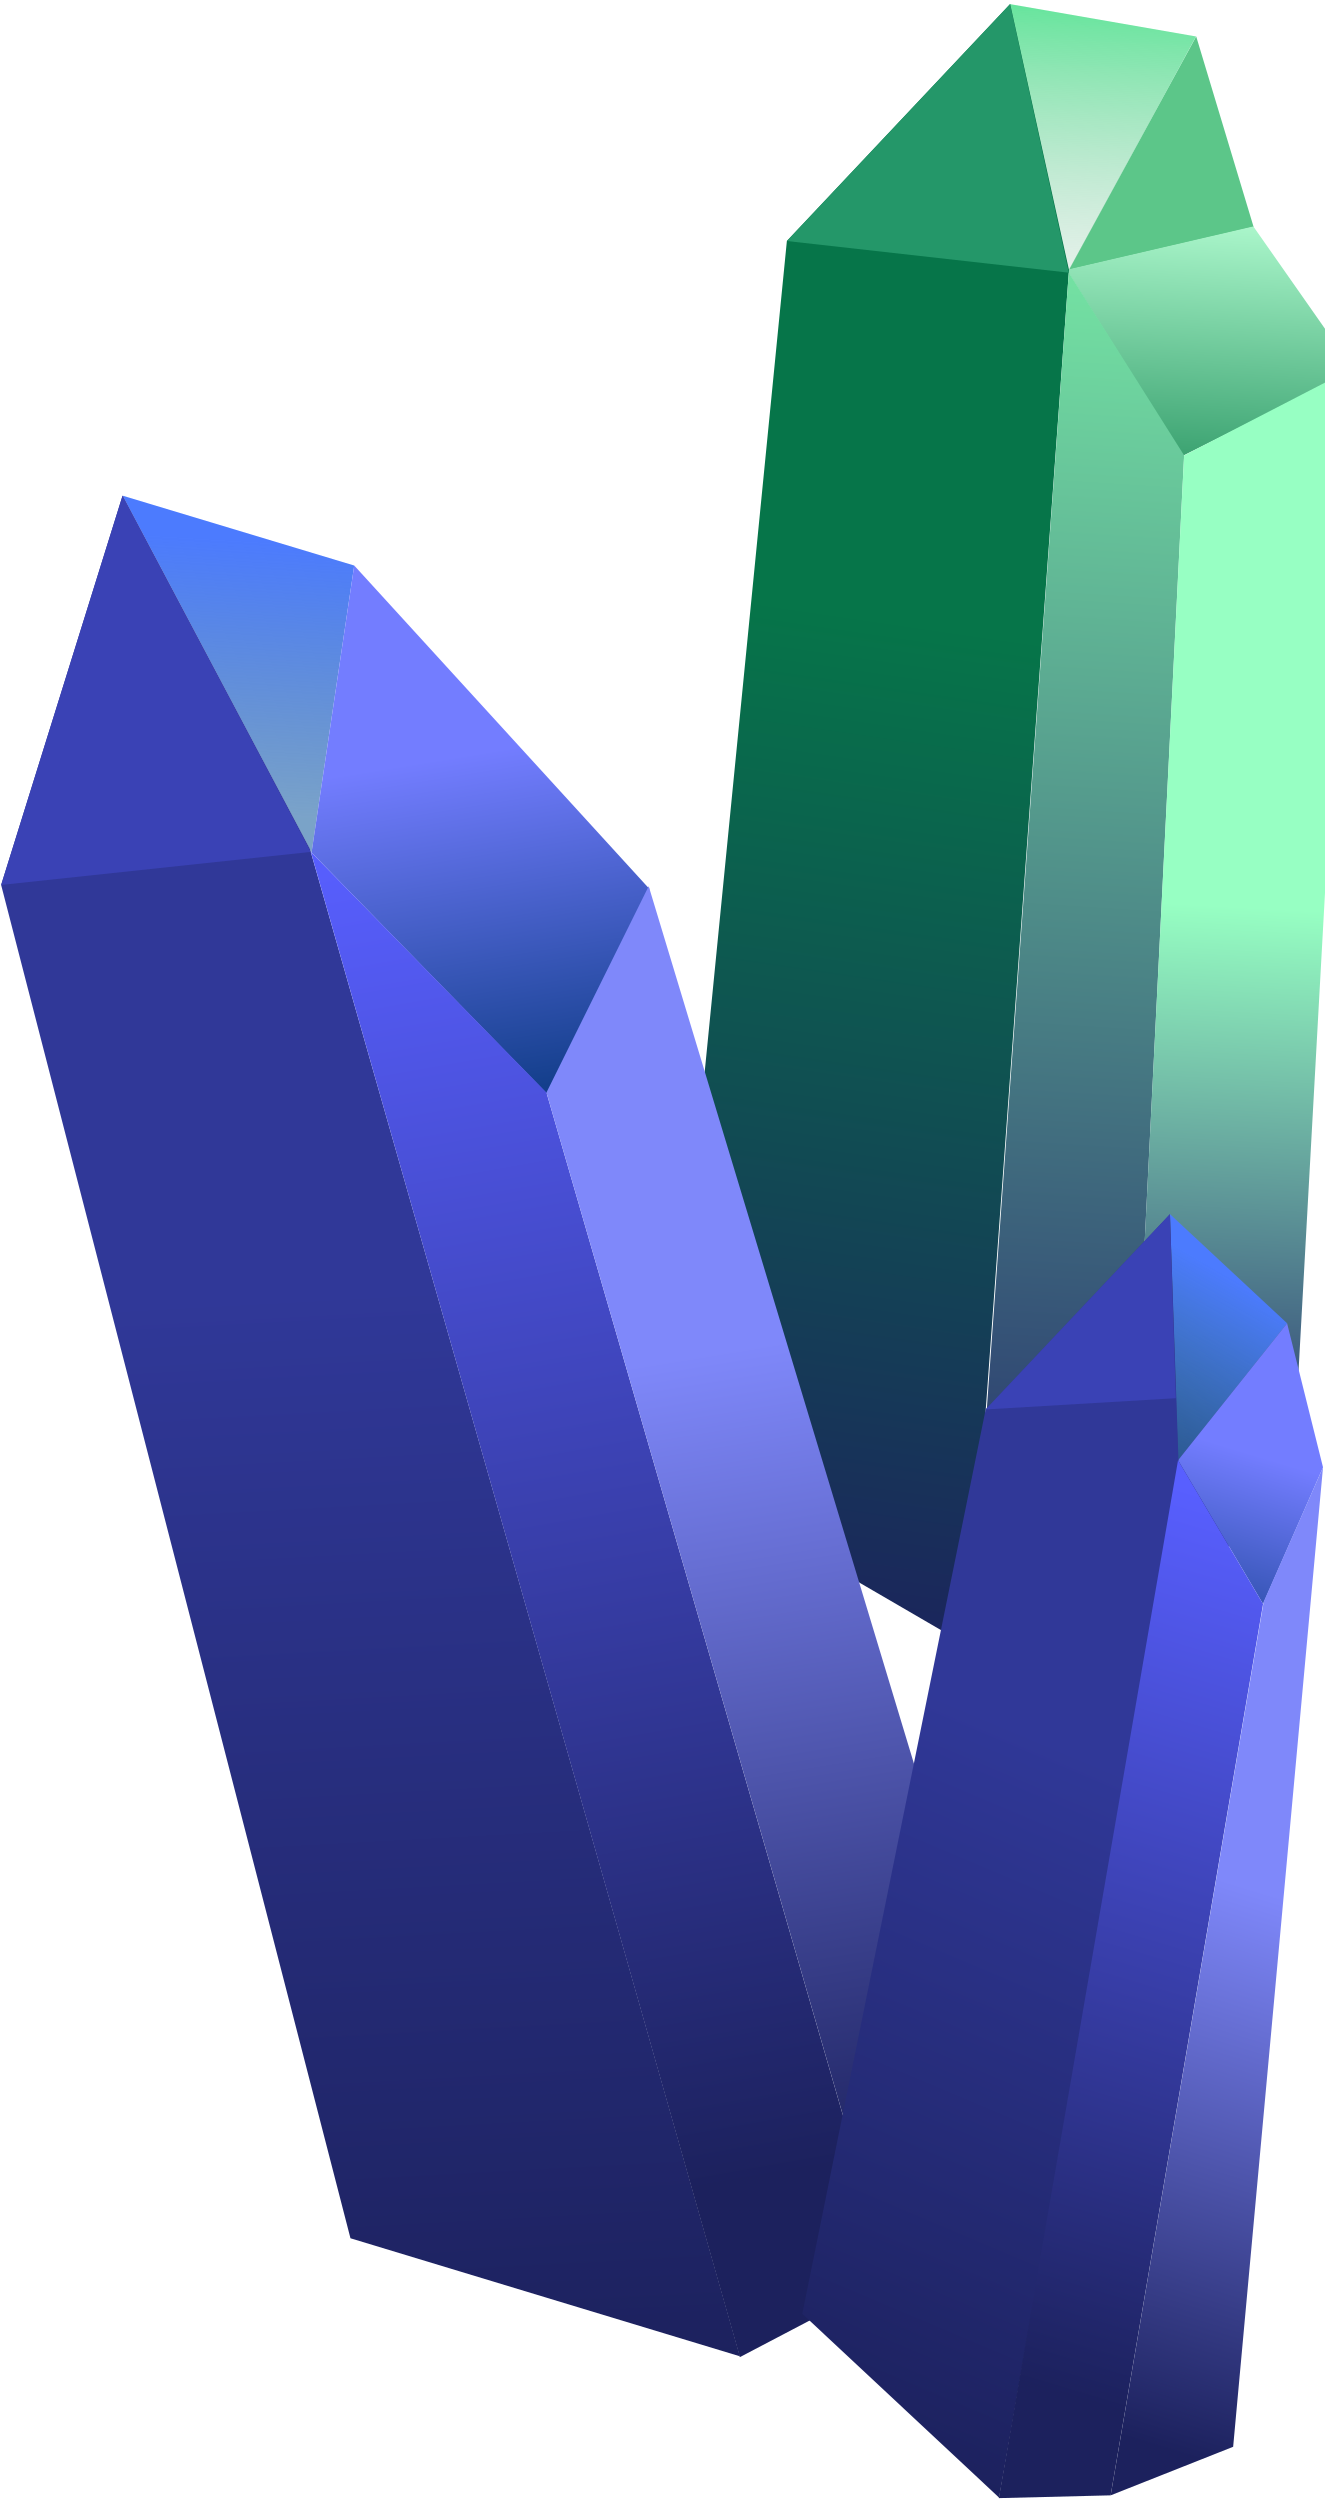
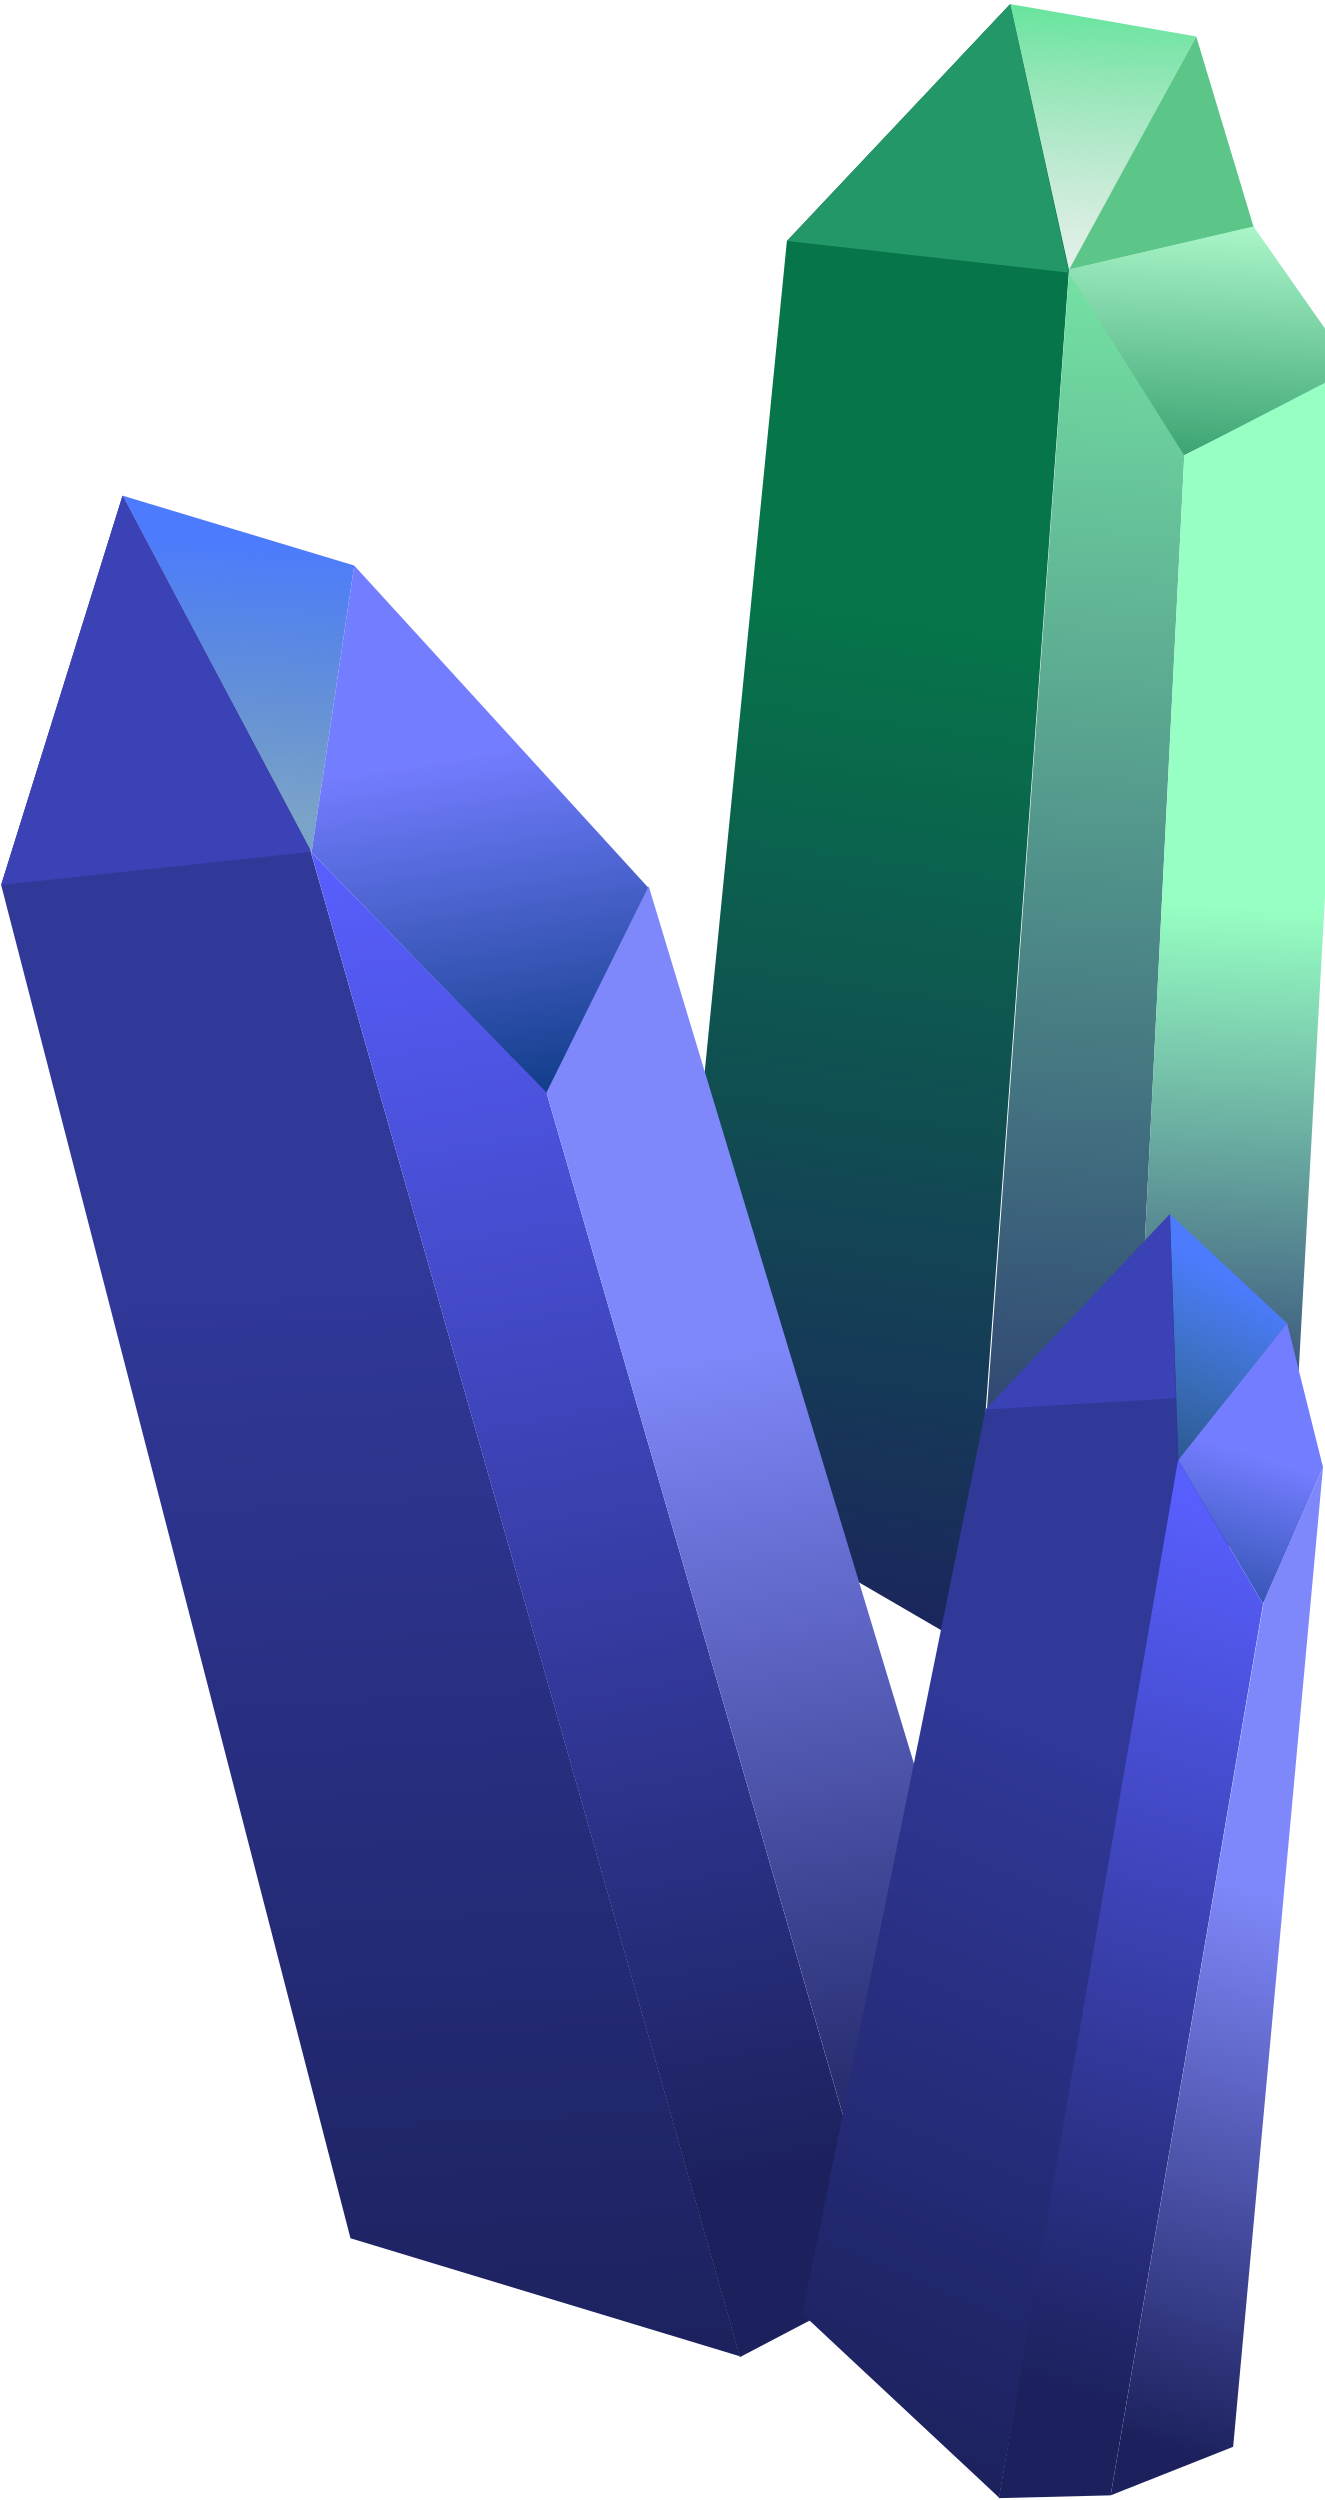
- <svg xmlns="http://www.w3.org/2000/svg" xmlns:xlink="http://www.w3.org/1999/xlink" width="248" height="468" viewBox="0 0 248 468">
-   <use xlink:href="#a" transform="matrix(-.9739 .22642 .1647 .98646 228.54 5.75)" fill="#5CC689" />
-   <use xlink:href="#b" transform="rotate(3.225 80.865 3358.551) skewX(.057)" fill="url(#c)" />
-   <use xlink:href="#d" transform="rotate(3.225 -618.398 3576.58) skewX(.057)" fill="url(#e)" />
-   <use xlink:href="#f" transform="rotate(3.204 105.748 2501.887) skewX(.014)" fill="url(#g)" />
-   <use xlink:href="#h" transform="rotate(3.225 100.514 2661.306) skewX(.057)" fill="#249769" />
-   <use xlink:href="#i" transform="rotate(3.225 -804.252 3502.547) skewX(.057)" fill="url(#j)" />
-   <use xlink:href="#k" transform="rotate(3.225 -1079.915 3988.394) skewX(.057)" fill="url(#l)" />
-   <g>
-     <use xlink:href="#m" transform="matrix(.98523 -.1625 .2896 .958 22.95 92.79)" fill="url(#n)" />
-     <use xlink:href="#o" transform="matrix(.98523 -.1625 .2896 .958 43.23 109.67)" fill="url(#p)" />
-     <use xlink:href="#q" transform="matrix(.98523 -.1625 .2896 .958 -30.35 101.58)" fill="url(#r)" />
-     <use xlink:href="#s" transform="matrix(.98523 -.1625 .2896 .958 -19.69 99.82)" fill="#3A42B5" />
-     <use xlink:href="#t" transform="matrix(.98523 -.1625 .2896 .958 53.55 160.23)" fill="url(#u)" />
-     <use xlink:href="#v" transform="matrix(.98523 -.1625 .2896 .958 89.46 171.17)" fill="url(#w)" />
-   </g>
-   <g>
-     <use xlink:href="#x" transform="matrix(.95627 .29064 -.15852 .98774 219.02 227.29)" fill="url(#y)" />
-     <use xlink:href="#z" transform="matrix(.95627 .29064 -.15852 .98774 225.4 243)" fill="url(#A)" />
-     <use xlink:href="#B" transform="matrix(.95627 .29064 -.15852 .98774 184.89 216.92)" fill="url(#C)" />
-     <use xlink:href="#D" transform="matrix(.95627 .29064 -.15852 .98774 191.71 219)" fill="#3A42B5" />
-     <use xlink:href="#E" transform="matrix(.95627 .29064 -.15852 .98774 218.27 272.66)" fill="url(#F)" />
-     <use xlink:href="#G" transform="matrix(.95627 .29064 -.15852 .98774 239.21 272.11)" fill="url(#H)" />
+ <svg xmlns="http://www.w3.org/2000/svg" xmlns:xlink="http://www.w3.org/1999/xlink" width="248" height="468" viewBox="0 0 248 468" version="1.1">
+   <g id="Canvas" transform="translate(-4801 -3147)">
+     <g id="Bottom_right_crystals">
+       <g id="Green L">
+         <g id="Vector 16">
+           <use xlink:href="#path0_fill" transform="matrix(-0.973899 0.226425 0.164696 0.986459 5029.54 3152.75)" fill="#5CC689" />
+         </g>
+         <g id="Vector 11">
+           <use xlink:href="#path1_fill" transform="matrix(0.998416 0.0562659 -0.0552742 0.998471 4990.1 3147.77)" fill="url(#paint1_linear)" />
+         </g>
+         <g id="Vector 12">
+           <use xlink:href="#path2_fill" transform="matrix(0.998416 0.0562659 -0.0552742 0.998471 5001.26 3187.46)" fill="url(#paint2_linear)" />
+         </g>
+         <g id="Vector 13">
+           <use xlink:href="#path3_fill" transform="matrix(0.998437 0.0558917 -0.0556443 0.998451 4941 3145)" fill="url(#paint3_linear)" />
+         </g>
+         <g id="Vector 14">
+           <use xlink:href="#path4_fill" transform="matrix(0.998416 0.0562659 -0.0552742 0.998471 4950.9 3145.56)" fill="#249769" />
+         </g>
+         <g id="Vector 10">
+           <use xlink:href="#path5_fill" transform="matrix(0.998416 0.0562659 -0.0552742 0.998471 4996.8 3197.8)" fill="url(#paint5_linear)" />
+         </g>
+         <g id="Vector 15">
+           <use xlink:href="#path6_fill" transform="matrix(0.998416 0.0562659 -0.0552742 0.998471 5023.7 3214.08)" fill="url(#paint6_linear)" />
+         </g>
+       </g>
+       <g id="Purple M">
+         <g id="Group">
+           <g id="Vector 11">
+             <use xlink:href="#path7_fill" transform="matrix(0.985227 -0.162508 0.289608 0.958003 4823.95 3239.79)" fill="url(#paint7_linear)" />
+           </g>
+           <g id="Vector 12">
+             <use xlink:href="#path8_fill" transform="matrix(0.985227 -0.162508 0.289608 0.958003 4844.23 3256.67)" fill="url(#paint8_linear)" />
+           </g>
+           <g id="Vector 13">
+             <use xlink:href="#path9_fill" transform="matrix(0.985227 -0.162508 0.289608 0.958003 4770.65 3248.58)" fill="url(#paint9_linear)" />
+           </g>
+           <g id="Vector 14">
+             <use xlink:href="#path10_fill" transform="matrix(0.985227 -0.162508 0.289608 0.958003 4781.31 3246.82)" fill="#3A42B5" />
+           </g>
+           <g id="Vector 10">
+             <use xlink:href="#path11_fill" transform="matrix(0.985227 -0.162508 0.289608 0.958003 4854.55 3307.23)" fill="url(#paint11_linear)" />
+           </g>
+           <g id="Vector 15">
+             <use xlink:href="#path12_fill" transform="matrix(0.985227 -0.162508 0.289608 0.958003 4890.46 3318.17)" fill="url(#paint12_linear)" />
+           </g>
+         </g>
+       </g>
+       <g id="Purple S">
+         <g id="Group">
+           <g id="Vector 11">
+             <use xlink:href="#path13_fill" transform="matrix(0.956271 0.290645 -0.158518 0.98774 5020.02 3374.29)" fill="url(#paint13_linear)" />
+           </g>
+           <g id="Vector 12">
+             <use xlink:href="#path14_fill" transform="matrix(0.956271 0.290645 -0.158518 0.98774 5026.4 3390)" fill="url(#paint14_linear)" />
+           </g>
+           <g id="Vector 13">
+             <use xlink:href="#path15_fill" transform="matrix(0.956271 0.290645 -0.158518 0.98774 4985.89 3363.92)" fill="url(#paint15_linear)" />
+           </g>
+           <g id="Vector 14">
+             <use xlink:href="#path16_fill" transform="matrix(0.956271 0.290645 -0.158518 0.98774 4992.71 3366)" fill="#3A42B5" />
+           </g>
+           <g id="Vector 10">
+             <use xlink:href="#path17_fill" transform="matrix(0.956271 0.290645 -0.158518 0.98774 5019.27 3419.66)" fill="url(#paint17_linear)" />
+           </g>
+           <g id="Vector 15">
+             <use xlink:href="#path18_fill" transform="matrix(0.956271 0.290645 -0.158518 0.98774 5040.21 3419.11)" fill="url(#paint18_linear)" />
+           </g>
+         </g>
+       </g>
+     </g>
  </g>
  <defs>
-     <linearGradient id="c" x2="1" gradientUnits="userSpaceOnUse" gradientTransform="matrix(.43112 86.4769 -63.2312 .40946 49.69 -14.01)">
+     <linearGradient id="paint1_linear" x1="0" y1="0" x2="1" y2="0" gradientUnits="userSpaceOnUse" gradientTransform="matrix(0.431122 86.4769 -63.2312 0.409455 49.6894 -14.0105)">
      <stop offset="0" stop-color="#34E580" />
      <stop offset="1" stop-color="#C4C4C4" stop-opacity="0" />
    </linearGradient>
-     <linearGradient id="e" x2="1" gradientUnits="userSpaceOnUse" gradientTransform="matrix(0 91.8817 -54.7524 0 54.752 -35.123)">
-       <stop offset=".331" stop-color="#B6FFD4" />
+     <linearGradient id="paint2_linear" x1="0" y1="0" x2="1" y2="0" gradientUnits="userSpaceOnUse" gradientTransform="matrix(9.11811e-15 91.8817 -54.7524 0 54.7522 -35.1227)">
+       <stop offset="0.331" stop-color="#B6FFD4" />
      <stop offset="1" stop-color="#1B8A57" />
    </linearGradient>
-     <linearGradient id="g" x2="1" gradientUnits="userSpaceOnUse" gradientTransform="matrix(-23.2806 295.79 -83.2837 -8.51422 72.251 27.794)">
-       <stop offset=".309" stop-color="#067549" />
-       <stop offset=".978" stop-color="#1C215D" />
+     <linearGradient id="paint3_linear" x1="0" y1="0" x2="1" y2="0" gradientUnits="userSpaceOnUse" gradientTransform="matrix(-23.2806 295.79 -83.2837 -8.51422 72.2512 27.7938)">
+       <stop offset="0.309" stop-color="#067549" />
+       <stop offset="0.978" stop-color="#1C215D" />
    </linearGradient>
-     <linearGradient id="j" x2="1" gradientUnits="userSpaceOnUse" gradientTransform="matrix(0 258.939 -34.4897 0 31.903 0)">
+     <linearGradient id="paint5_linear" x1="0" y1="0" x2="1" y2="0" gradientUnits="userSpaceOnUse" gradientTransform="matrix(-2.56552e-14 258.939 -34.4897 2.50591e-14 31.903 2.00472e-12)">
      <stop offset="0" stop-color="#74E2A3" />
      <stop offset="1" stop-color="#222769" />
    </linearGradient>
-     <linearGradient id="l" x2="1" gradientUnits="userSpaceOnUse" gradientTransform="matrix(0 214.718 -30.6096 0 30.867 0)">
-       <stop offset=".475" stop-color="#97FFC3" />
+     <linearGradient id="paint6_linear" x1="0" y1="0" x2="1" y2="0" gradientUnits="userSpaceOnUse" gradientTransform="matrix(1.37078e-14 214.718 -30.6096 1.46365e-14 30.8671 -4.06965e-05)">
+       <stop offset="0.475" stop-color="#97FFC3" />
      <stop offset="1" stop-color="#22286A" />
    </linearGradient>
-     <linearGradient id="n" x2="1" gradientUnits="userSpaceOnUse" gradientTransform="matrix(-9.38585 55.2656 -38.7696 -9.29222 43.236 14.827)">
-       <stop offset=".05" stop-color="#4C7BFE" />
-       <stop offset="1" stop-color="#2D6DA9" stop-opacity=".63" />
+     <linearGradient id="paint7_linear" x1="0" y1="0" x2="1" y2="0" gradientUnits="userSpaceOnUse" gradientTransform="matrix(-9.38585 55.2656 -38.7696 -9.29222 43.236 14.8266)">
+       <stop offset="0.05" stop-color="#4C7BFE" />
+       <stop offset="1" stop-color="#2D6DA9" stop-opacity="0.63" />
    </linearGradient>
-     <linearGradient id="p" x2="1" gradientUnits="userSpaceOnUse" gradientTransform="matrix(0 104.487 -59.7366 0 59.172 0)">
-       <stop offset=".37" stop-color="#737DFF" />
-       <stop offset=".983" stop-color="#143F8C" />
+     <linearGradient id="paint8_linear" x1="0" y1="0" x2="1" y2="0" gradientUnits="userSpaceOnUse" gradientTransform="matrix(3.69527e-15 104.487 -59.7366 6.34395e-15 59.1715 0)">
+       <stop offset="0.37" stop-color="#737DFF" />
+       <stop offset="0.983" stop-color="#143F8C" />
    </linearGradient>
-     <linearGradient id="r" x2="1" gradientUnits="userSpaceOnUse" gradientTransform="matrix(-25.3998 336.369 -90.8651 -9.68227 78.829 47.306)">
-       <stop offset=".326" stop-color="#303898" />
-       <stop offset=".95" stop-color="#1C215D" />
+     <linearGradient id="paint9_linear" x1="0" y1="0" x2="1" y2="0" gradientUnits="userSpaceOnUse" gradientTransform="matrix(-25.3998 336.369 -90.8651 -9.68227 78.8286 47.3063)">
+       <stop offset="0.326" stop-color="#303898" />
+       <stop offset="0.95" stop-color="#1C215D" />
    </linearGradient>
-     <linearGradient id="u" x2="1" gradientUnits="userSpaceOnUse" gradientTransform="matrix(.83764 269.21 -34.4024 .15107 33.194 -.076)">
+     <linearGradient id="paint11_linear" x1="0" y1="0" x2="1" y2="0" gradientUnits="userSpaceOnUse" gradientTransform="matrix(0.837641 269.21 -34.4024 0.151065 33.1937 -0.0755324)">
      <stop offset="0" stop-color="#585FFF" />
-       <stop offset=".967" stop-color="#1C215D" />
+       <stop offset="0.967" stop-color="#1C215D" />
    </linearGradient>
-     <linearGradient id="w" x2="1" gradientUnits="userSpaceOnUse" gradientTransform="matrix(.57229 250.024 -34.196 .11046 32.855 -.055)">
-       <stop offset=".354" stop-color="#7F88FA" />
+     <linearGradient id="paint12_linear" x1="0" y1="0" x2="1" y2="0" gradientUnits="userSpaceOnUse" gradientTransform="matrix(0.572286 250.024 -34.196 0.110463 32.8553 -0.0552315)">
+       <stop offset="0.354" stop-color="#7F88FA" />
      <stop offset="1" stop-color="#1C215D" />
    </linearGradient>
-     <linearGradient id="y" x2="1" gradientUnits="userSpaceOnUse" gradientTransform="matrix(-6.19238 36.512 -25.5785 -6.13905 28.525 9.795)">
-       <stop offset=".05" stop-color="#4C7BFE" />
-       <stop offset="1" stop-color="#2D6DA9" stop-opacity=".63" />
+     <linearGradient id="paint13_linear" x1="0" y1="0" x2="1" y2="0" gradientUnits="userSpaceOnUse" gradientTransform="matrix(-6.19238 36.512 -25.5785 -6.13905 28.5252 9.79542)">
+       <stop offset="0.05" stop-color="#4C7BFE" />
+       <stop offset="1" stop-color="#2D6DA9" stop-opacity="0.63" />
    </linearGradient>
-     <linearGradient id="A" x2="1" gradientUnits="userSpaceOnUse" gradientTransform="matrix(0 69.0307 -39.4117 0 39.84 0)">
-       <stop offset=".37" stop-color="#737DFF" />
-       <stop offset=".983" stop-color="#143F8C" />
+     <linearGradient id="paint14_linear" x1="0" y1="0" x2="1" y2="0" gradientUnits="userSpaceOnUse" gradientTransform="matrix(-1.51399e-15 69.0307 -39.4117 3.43095e-15 39.8407 -0.000115241)">
+       <stop offset="0.37" stop-color="#737DFF" />
+       <stop offset="0.983" stop-color="#143F8C" />
    </linearGradient>
-     <linearGradient id="C" x2="1" gradientUnits="userSpaceOnUse" gradientTransform="matrix(-16.7577 222.227 -59.9489 -6.39673 52.008 31.254)">
-       <stop offset=".326" stop-color="#303898" />
-       <stop offset=".95" stop-color="#1C215D" />
+     <linearGradient id="paint15_linear" x1="0" y1="0" x2="1" y2="0" gradientUnits="userSpaceOnUse" gradientTransform="matrix(-16.7577 222.227 -59.9489 -6.39673 52.0078 31.2536)">
+       <stop offset="0.326" stop-color="#303898" />
+       <stop offset="0.95" stop-color="#1C215D" />
    </linearGradient>
-     <linearGradient id="F" x2="1" gradientUnits="userSpaceOnUse" gradientTransform="matrix(.55264 177.858 -22.6972 .0998 21.9 3.556)">
+     <linearGradient id="paint17_linear" x1="0" y1="0" x2="1" y2="0" gradientUnits="userSpaceOnUse" gradientTransform="matrix(0.55264 177.858 -22.6972 0.0998033 21.8994 3.55612)">
      <stop offset="0" stop-color="#585FFF" />
-       <stop offset=".967" stop-color="#1C215D" />
+       <stop offset="0.967" stop-color="#1C215D" />
    </linearGradient>
-     <linearGradient id="H" x2="1" gradientUnits="userSpaceOnUse" gradientTransform="matrix(.37757 165.182 -22.5611 .07298 21.677 21.319)">
-       <stop offset=".354" stop-color="#7F88FA" />
+     <linearGradient id="paint18_linear" x1="0" y1="0" x2="1" y2="0" gradientUnits="userSpaceOnUse" gradientTransform="matrix(0.37757 165.182 -22.5611 0.072979 21.6768 21.319)">
+       <stop offset="0.354" stop-color="#7F88FA" />
      <stop offset="1" stop-color="#1C215D" />
    </linearGradient>
-     <path id="a" d="M0 37.223L4.734 0l30.768 37.223H0z" />
-     <path id="b" d="M13.65 49.487L0 0l35.104 4.087-21.453 45.4z" />
-     <path id="d" d="M0 10.081L34.454 0l20.298 25.804L23.616 43.62 0 10.08z" />
-     <path id="f" d="M58.496 307.357l4.448-258.27L49.184 0 9.915 46.63 0 277.562l58.496 29.795z" />
-     <path id="h" d="M0 46.63L39.267 0l13.761 49.578L0 46.63z" />
-     <path id="i" d="M0 257.957L4.311 0l23.454 32.952 1.12 216.16L0 257.957z" />
-     <path id="k" d="M0 18.212L30.867 0v213.735L1.12 234.372 0 18.212z" />
-     <path id="m" d="M14.676 72.233L0 0l38.1 20.115-23.424 52.118z" />
-     <path id="o" d="M0 52.118L23.424 0l35.748 69.285-29.634 35.202L0 52.118z" />
-     <path id="q" d="M64.031 365.269L68.674 71.52 54.092 0 10.818 68.727 0 331.34l64.031 33.929z" />
-     <path id="s" d="M0 68.727L43.274 0l14.581 72.08L0 68.726z" />
-     <path id="t" d="M0 293.345L4.704 0 34.18 52.026l-2.665 231.262L0 293.345z" />
-     <path id="v" d="M2.665 35.263L32.455 0v243.057L0 266.525 2.665 35.263z" />
-     <path id="x" d="M8.881 44.014L0 0l25.137 13.29L8.88 44.013z" />
-     <path id="z" d="M0 30.725L16.255 0l11.019 24.05-7.099 27.997L0 30.726z" />
-     <path id="B" d="M42.245 241.32l3.063-194.069L35.688 0 7.138 45.405 0 218.905l42.245 22.415z" />
-     <path id="D" d="M0 45.405L28.55 0l6.602 32.928L0 45.404z" />
-     <path id="E" d="M0 197.409L2.364 0 22.54 21.323l-1.747 169.441L0 197.409z" />
-     <path id="G" d="M1.802 27.49L8.845 0l12.568 181.935L0 197.439 1.802 27.491z" />
+     <path id="path0_fill" d="M 0 37.223L 4.734 0L 35.502 37.223L 0 37.223Z" />
+     <path id="path1_fill" d="M 13.651 49.487L 0 0L 35.104 4.087L 13.651 49.487Z" />
+     <path id="path2_fill" d="M 0 10.081L 34.454 0L 54.752 25.804L 23.616 43.62L 0 10.081Z" />
+     <path id="path3_fill" d="M 58.496 307.357L 62.944 49.087L 49.183 0L 9.916 46.63L 0 277.562L 58.496 307.357Z" />
+     <path id="path4_fill" d="M 0 46.63L 39.267 -3.21455e-05L 53.028 49.578L 0 46.63Z" />
+     <path id="path5_fill" d="M 0 257.957L 4.311 0L 27.765 32.952L 28.885 249.112L 0 257.957Z" />
+     <path id="path6_fill" d="M 0 18.212L 30.867 0L 30.867 213.735L 1.12 234.372L 0 18.212Z" />
+     <path id="path7_fill" d="M 14.676 72.233L 0 0L 38.1 20.115L 14.676 72.233Z" />
+     <path id="path8_fill" d="M 0 52.118L 23.424 0L 59.172 69.285L 29.538 104.487L 0 52.118Z" />
+     <path id="path9_fill" d="M 64.031 365.269L 68.674 71.52L 54.092 0L 10.818 68.727L 0 331.34L 64.031 365.269Z" />
+     <path id="path10_fill" d="M 0 68.727L 43.274 0L 57.855 72.079L 0 68.727Z" />
+     <path id="path11_fill" d="M 0 293.345L 4.704 0L 34.18 52.026L 31.515 283.288L 0 293.345Z" />
+     <path id="path12_fill" d="M 2.665 35.263L 32.455 0L 32.455 243.057L 0 266.525L 2.665 35.263Z" />
+     <path id="path13_fill" d="M 8.881 44.014L 0 0L 25.137 13.289L 8.881 44.014Z" />
+     <path id="path14_fill" d="M 0 30.725L 16.255 0L 27.274 24.049L 20.175 52.047L 0 30.725Z" />
+     <path id="path15_fill" d="M 42.245 241.32L 45.308 47.251L 35.688 0L 7.138 45.405L 0 218.905L 42.245 241.32Z" />
+     <path id="path16_fill" d="M 0 45.405L 28.55 0L 35.152 32.928L 0 45.405Z" />
+     <path id="path17_fill" d="M 0 197.409L 2.364 6.56878e-05L 22.539 21.323L 20.792 190.764L 0 197.409Z" />
+     <path id="path18_fill" d="M 1.802 27.491L 8.845 -7.30713e-05L 21.413 181.935L 0 197.439L 1.802 27.491Z" />
  </defs>
</svg>
